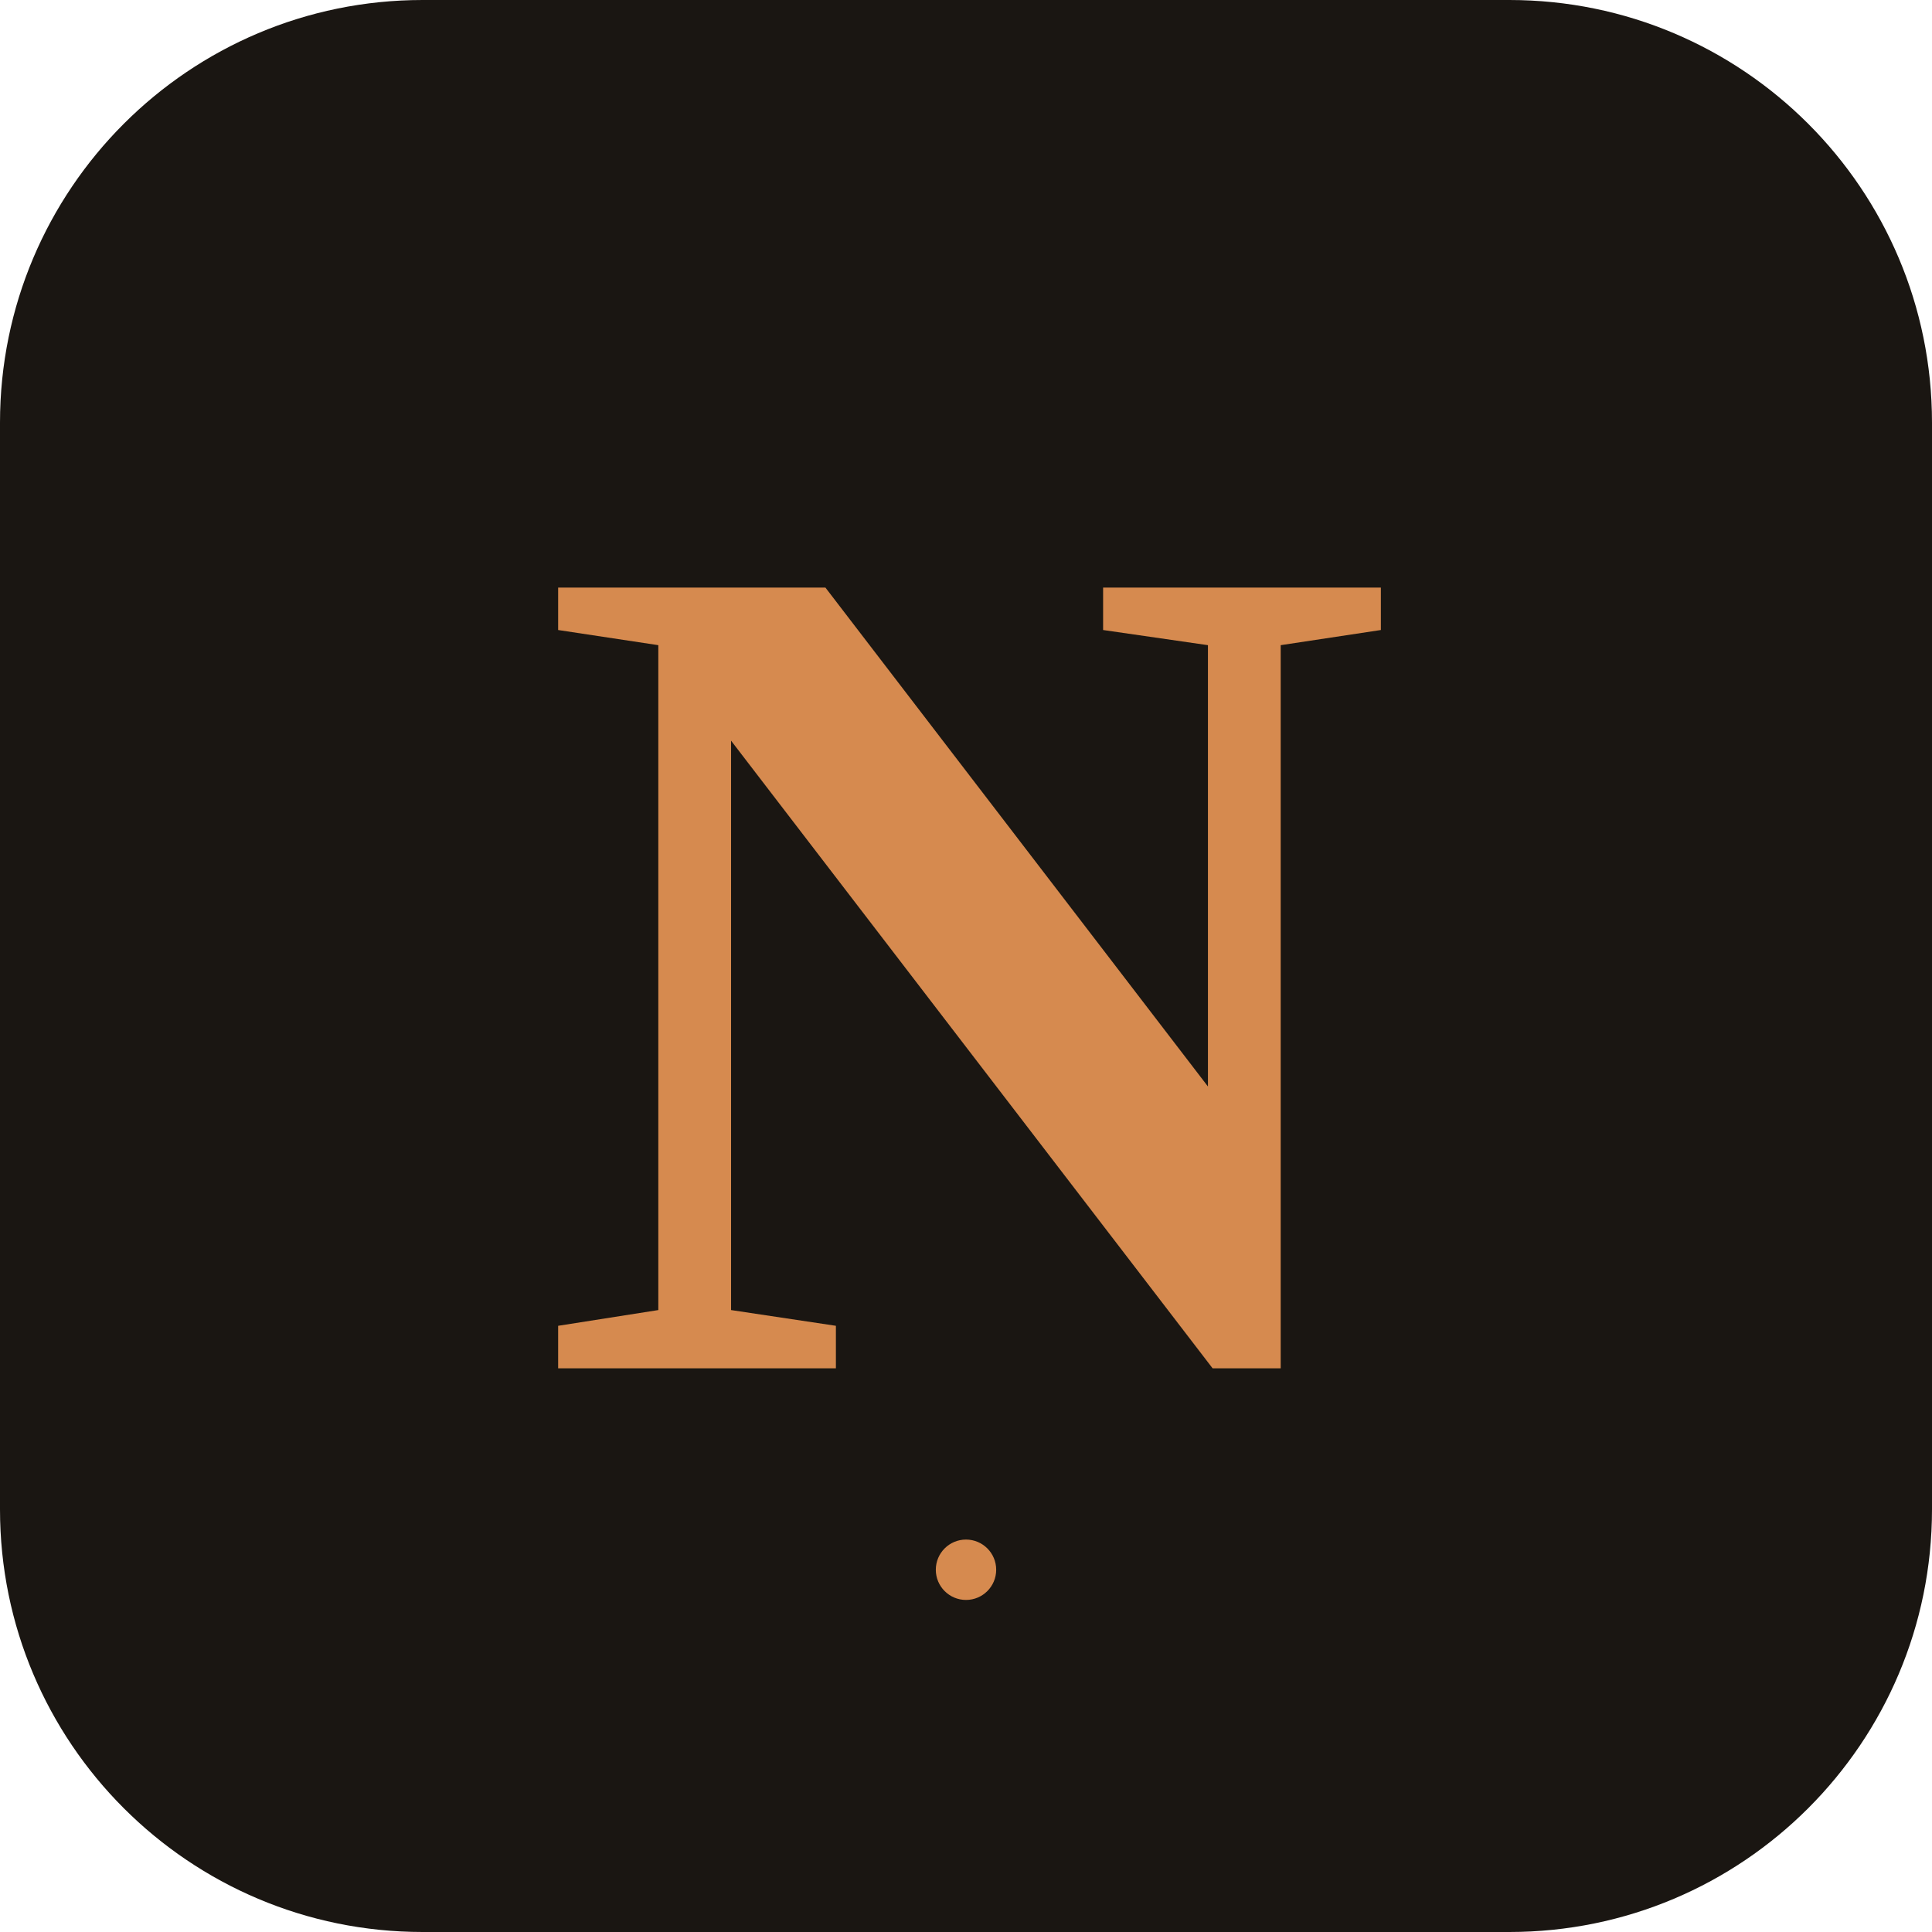
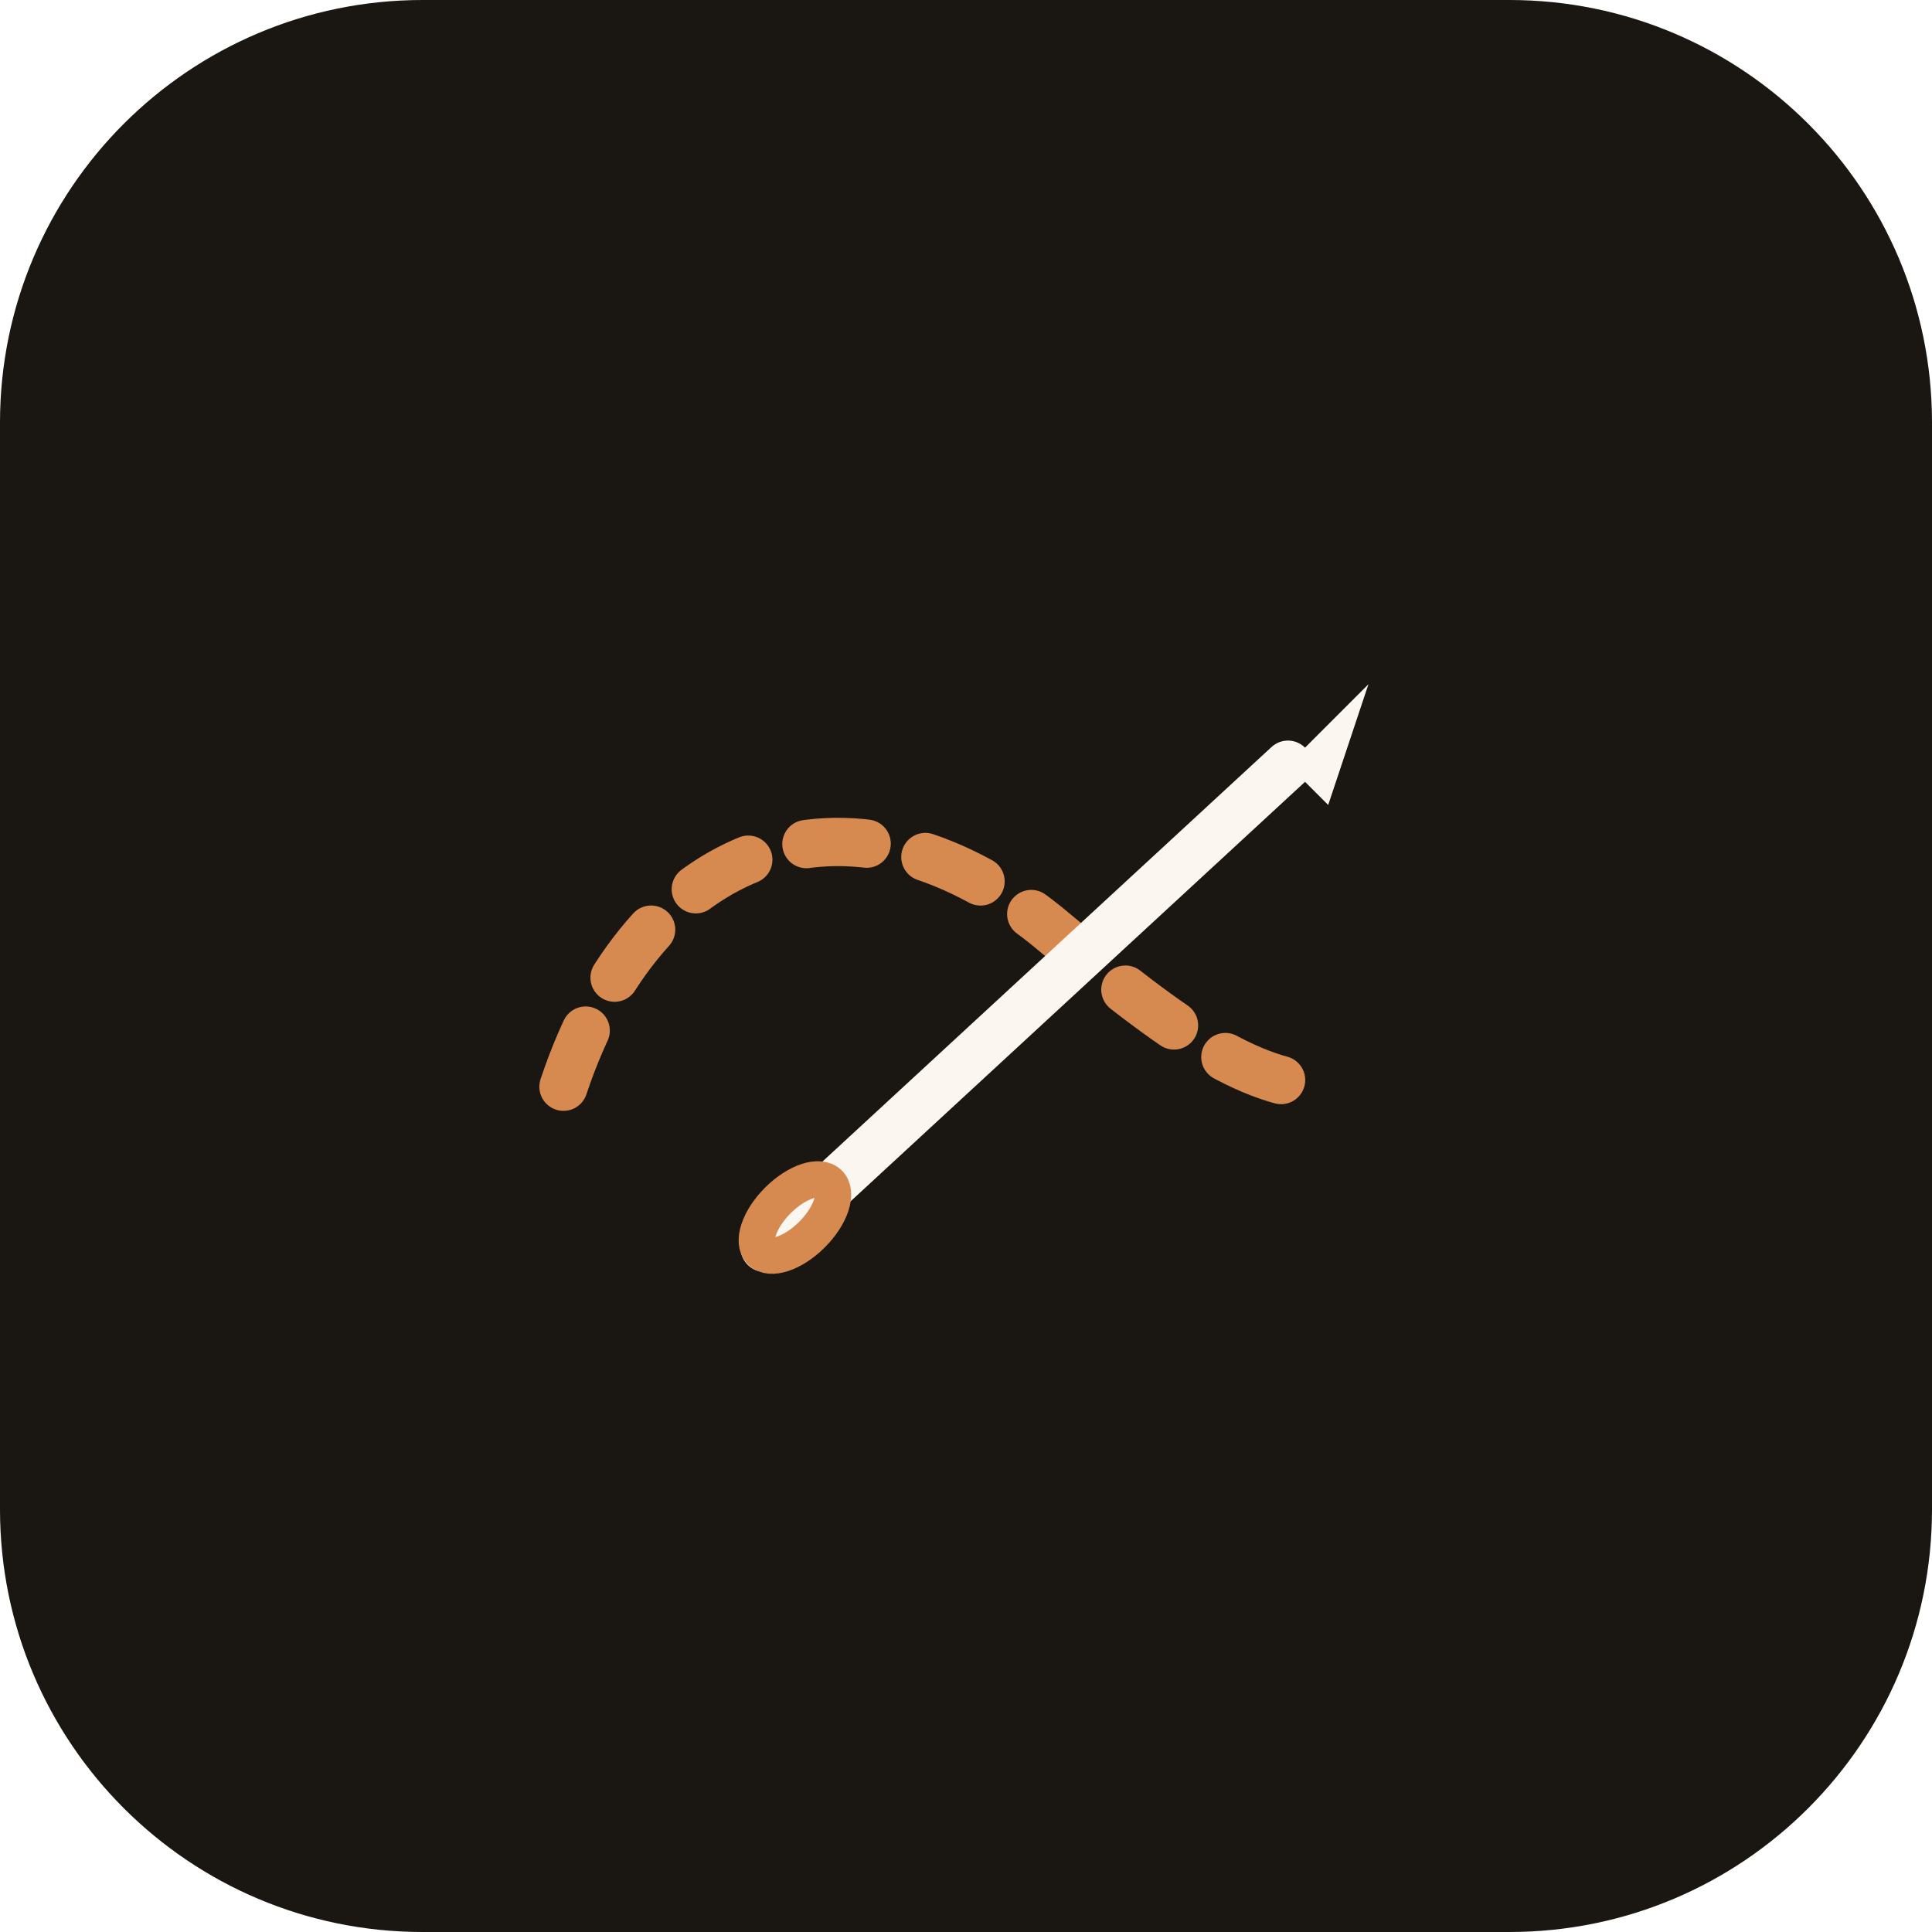
<svg xmlns="http://www.w3.org/2000/svg" width="512" height="512" viewBox="0 0 512 512">
  <rect width="512" height="512" rx="112" fill="#1a1612" />
-   <text x="256" y="256" dominant-baseline="central" text-anchor="middle" font-family="Georgia, 'Times New Roman', serif" font-weight="700" font-size="316" fill="#d68a4f" letter-spacing="-0.04em">N</text>
-   <circle cx="256" cy="416" r="8" fill="#d68a4f" />
+   <g transform="translate(128 128) scale(5.333)">
+     <path d="M 4 30 C 8 18, 18 14, 28 22 C 34 27, 38 30, 42 30" stroke="#d68a4f" stroke-width="2.4" stroke-linecap="round" stroke-dasharray="3 3" fill="none" />
+     <line x1="14" y1="38" x2="40" y2="14" stroke="#fbf7f0" stroke-width="2.4" stroke-linecap="round" />
+     <path d="M 40 14 L 44 10 L 42 16 Z" fill="#fbf7f0" />
+     <ellipse cx="15.5" cy="36.5" rx="2.4" ry="1.2" transform="rotate(-45 15.5 36.5)" stroke="#d68a4f" stroke-width="1.8" fill="none" />
+   </g>
</svg>
